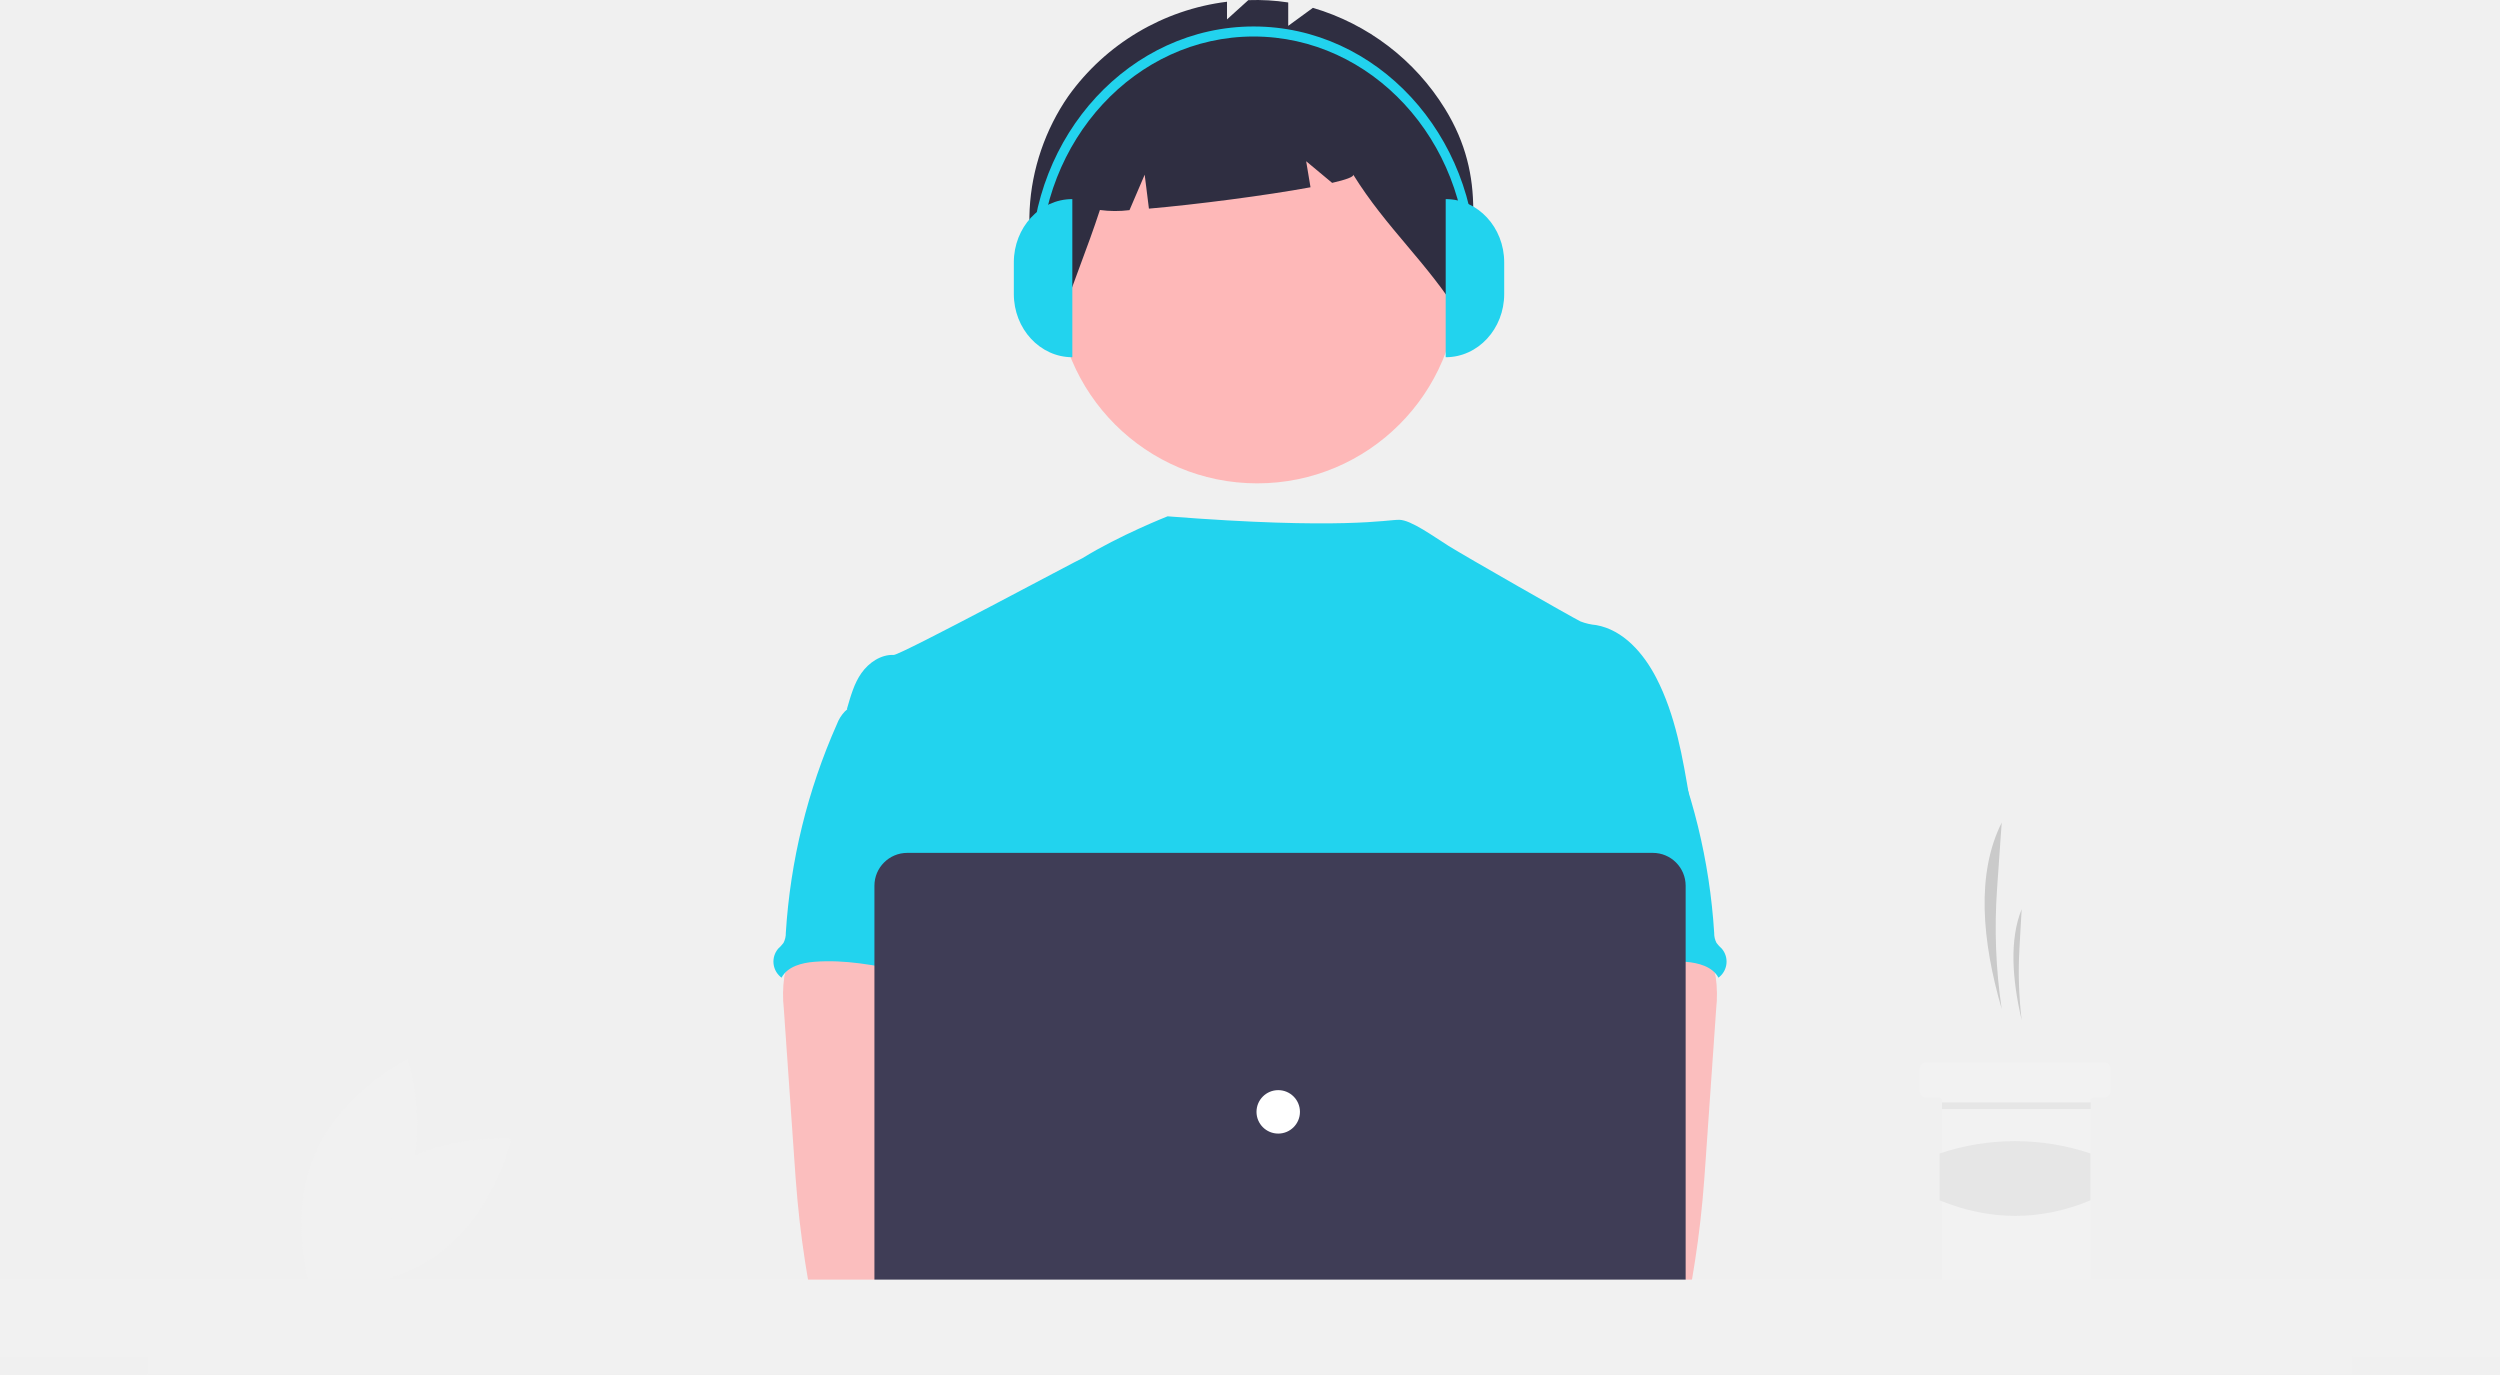
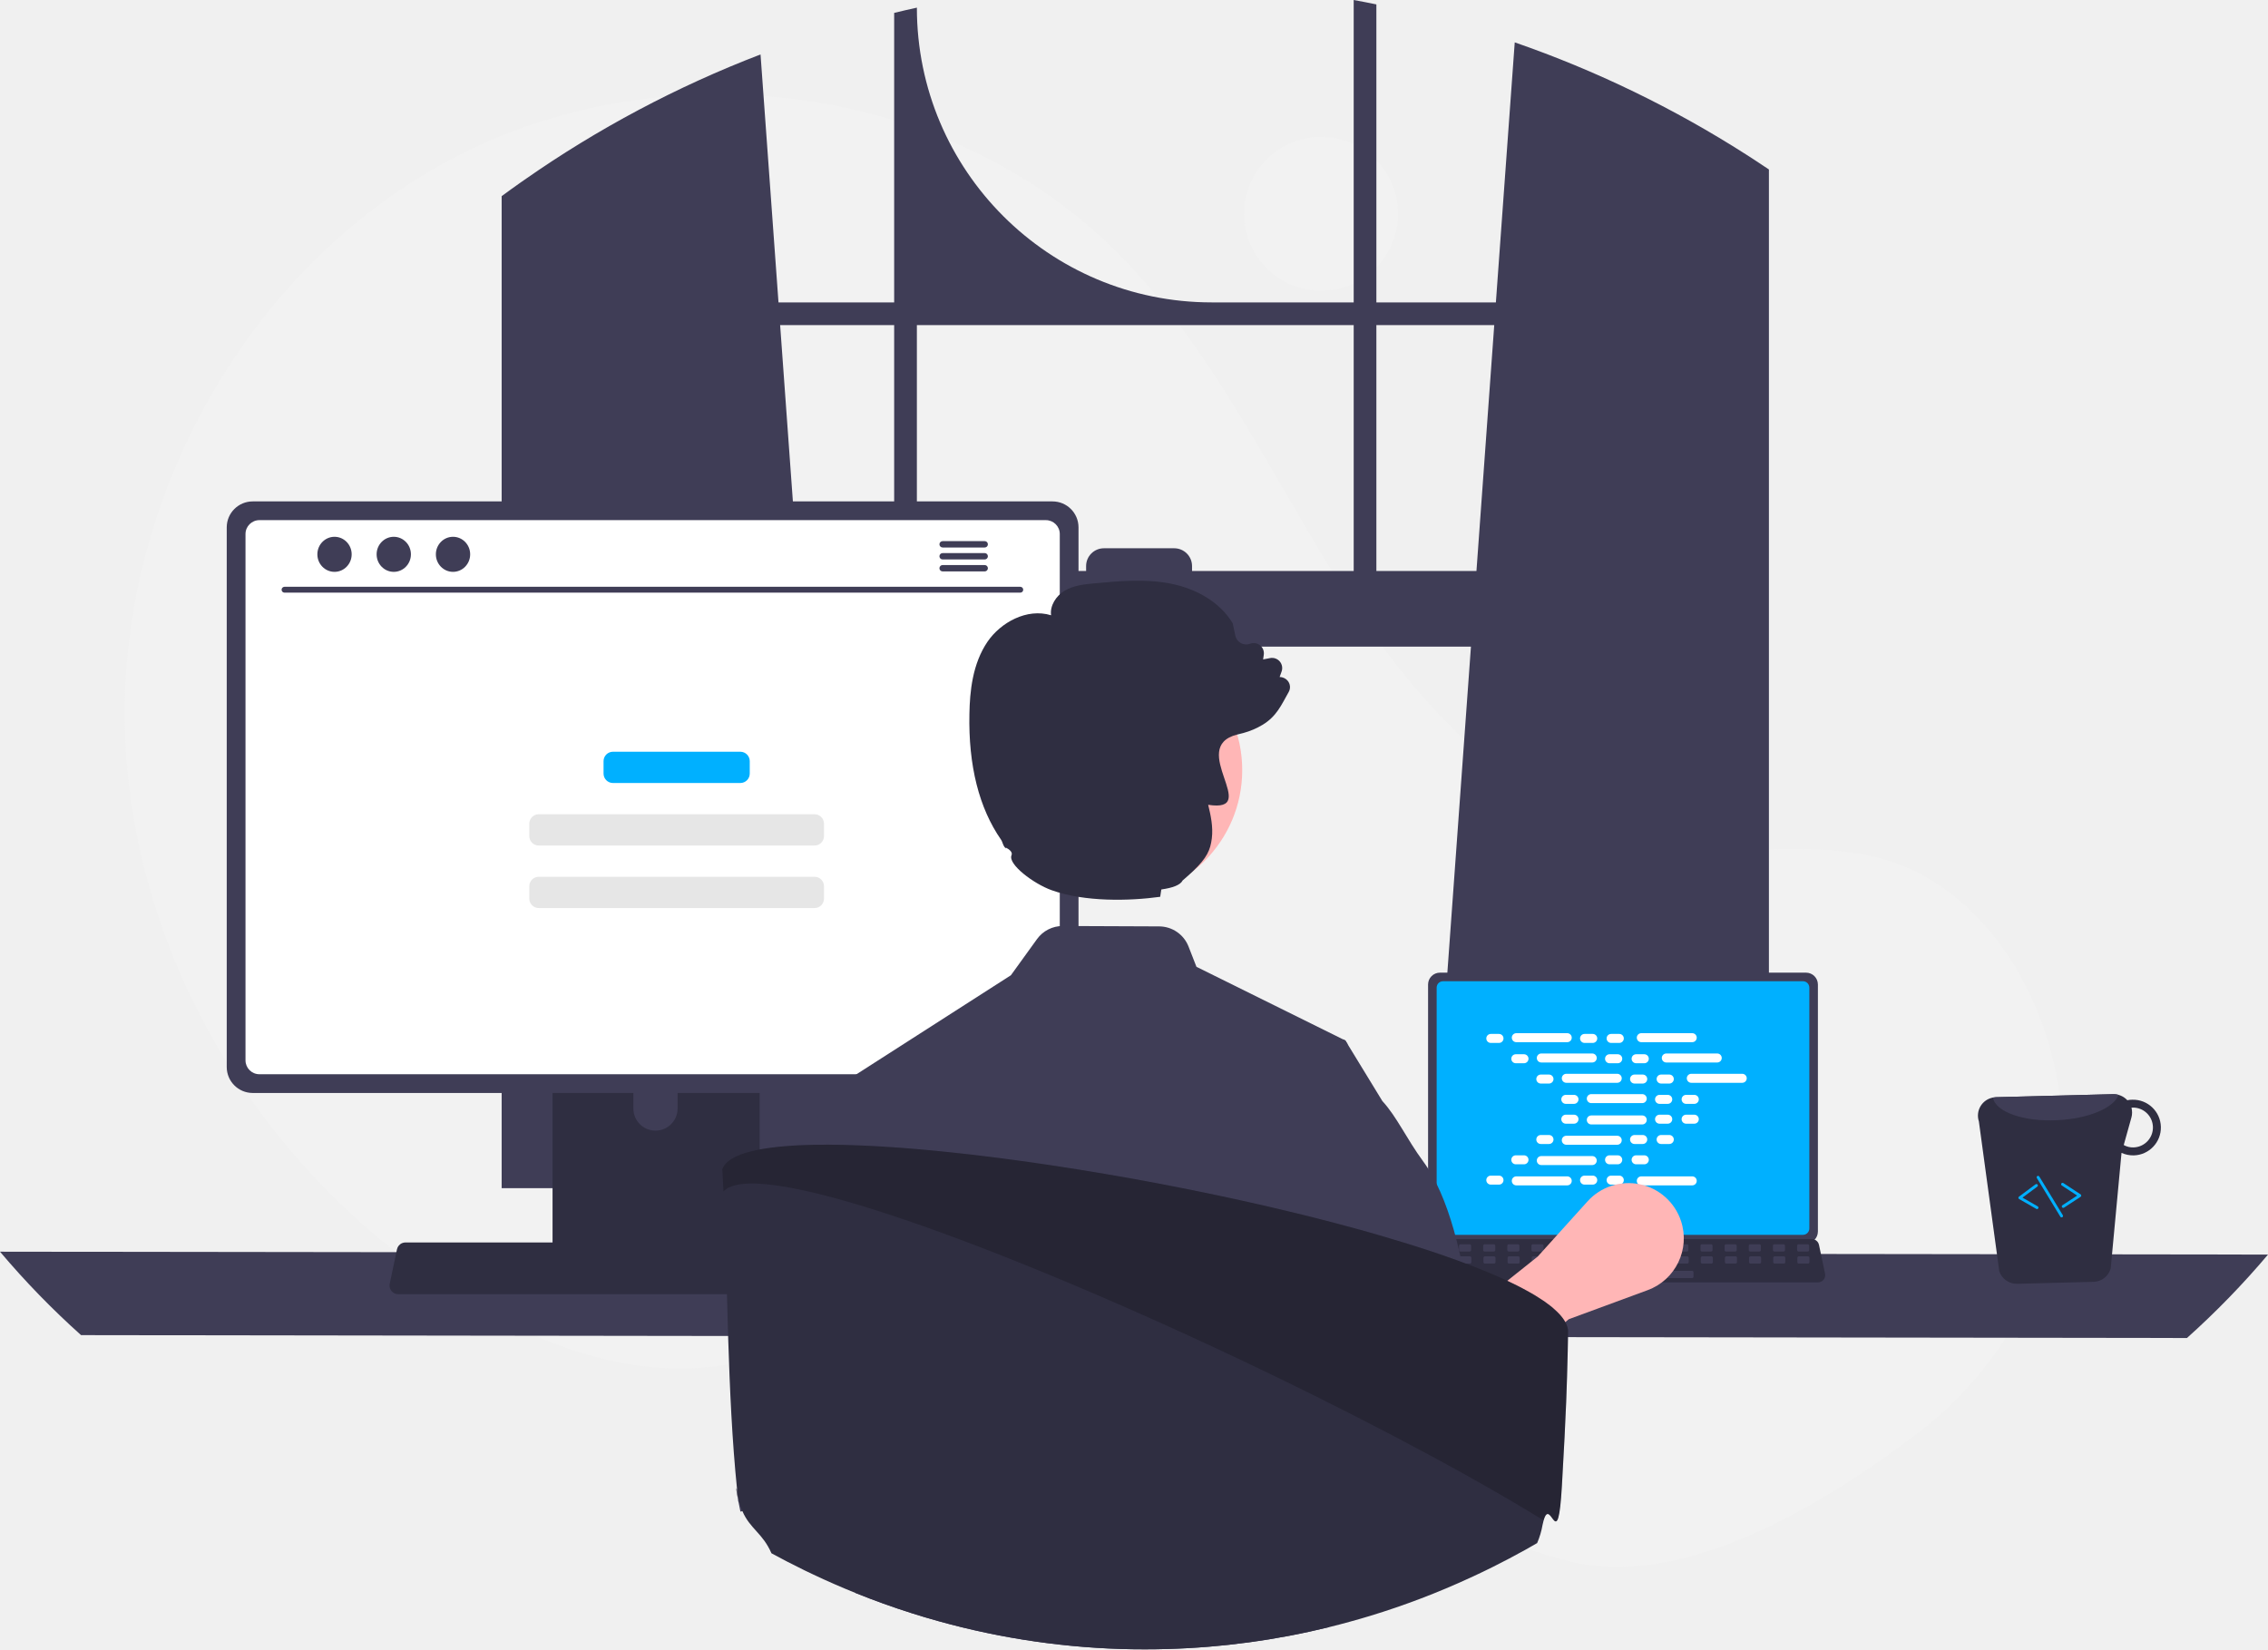
- <svg xmlns="http://www.w3.org/2000/svg" data-name="Layer 1" width="878.63" height="483" viewBox="0 0 878.63 483">
-   <path d="M294.716,621.203c-19.511,14.544-25.04,40.135-25.04,40.135s26.104,2.009,45.615-12.535,25.04-40.135,25.04-40.135S314.227,606.659,294.716,621.203Z" transform="translate(-160.6848 -208.5)" fill="#f1f1f1" />
-   <path d="M302.844,628.032c-9.377,22.456-32.862,34.028-32.862,34.028s-8.281-24.837,1.096-47.293,32.862-34.028,32.862-34.028S312.221,605.576,302.844,628.032Z" transform="translate(-160.6848 -208.5)" fill="#f1f1f1" />
-   <path d="M864.187,563.114h0a194.657,194.657,0,0,1-1.633-42.195l1.633-23.307h0c-9,17.908-6.966,41.479,0,65.502Z" transform="translate(-160.6848 -208.5)" fill="#cacaca" />
-   <path d="M871.205,567.013h0a143.091,143.091,0,0,1-.786-25.116l.786-13.873h0C866.875,538.683,867.854,552.713,871.205,567.013Z" transform="translate(-160.6848 -208.5)" fill="#cacaca" />
-   <path d="M902.401,584.17v7.798a2.352,2.352,0,0,1-2.339,2.339h-3.899a.777.777,0,0,0-.78.78v63.943a2.351,2.351,0,0,1-2.339,2.339H845.476a2.341,2.341,0,0,1-2.339-2.339V595.087a.782.782,0,0,0-.78-.78H837.678a2.341,2.341,0,0,1-2.339-2.339v-7.798a2.336,2.336,0,0,1,2.339-2.339h62.383A2.346,2.346,0,0,1,902.401,584.17Z" transform="translate(-160.6848 -208.5)" fill="#f2f2f2" />
-   <rect x="682.522" y="387.445" width="52.246" height="2.339" fill="#e6e6e6" />
-   <path d="M895.383,630.369c-17.483,7.235-35.156,7.315-53.026,0v-16.481a83.274,83.274,0,0,1,53.026,0Z" transform="translate(-160.6848 -208.5)" fill="#e6e6e6" />
-   <circle id="fff0188c-9915-4c0d-8339-9317a77083e8" data-name="Ellipse 276" cx="441.853" cy="99.211" r="70.666" fill="#feb8b8" />
-   <path id="ac220ed6-7c3f-4d1e-8d82-3295770c496a-905" data-name="Path 1461" d="M668.54,246.746a81.614,81.614,0,0,0-46.43-35.492l-8.675,6.331v-8.22a75.123,75.123,0,0,0-14.032-.817l-7.485,6.772V209.11a80.834,80.834,0,0,0-55.763,33.169c-16.254,23.432-18.998,56.032-3.011,79.652,4.388-13.487,9.715-26.142,14.104-39.628a39.916,39.916,0,0,0,10.399.05l5.339-12.459,1.492,11.931c16.55-1.441,41.096-4.607,56.785-7.508l-1.526-9.154,9.128,7.606c4.806-1.106,7.66-2.11,7.425-2.877,11.668,18.811,25.948,30.826,37.616,49.637C678.337,293.006,683.437,270.951,668.54,246.746Z" transform="translate(-160.6848 -208.5)" fill="#2f2e41" />
-   <path d="M754.52,489.43c-2.43-14.619-4.936-29.519-11.731-42.689-4.466-8.626-11.554-16.847-21.11-18.552a20.422,20.422,0,0,1-5.497-1.272c-2.8-1.349-40.425-22.827-46.405-26.568-5.135-3.212-13.24-9.158-17.327-9.158-4.112-.09-19.878,3.579-81.414-1.231,0,0-16.905,6.663-29.985,14.743-.198-.131-63.869,34.06-66.261,33.97-4.53-.191-8.741,2.71-11.338,6.362-2.596,3.652-3.814,8.174-5.089,12.546,13.907,30.97,26.631,61.98,40.539,92.95a7.931,7.931,0,0,1,1.006,3.815,9.31,9.31,0,0,1-1.73,3.815c-6.82,10.956-6.603,24.736-5.858,37.613.746,12.877,1.668,26.478-4.087,38.02-1.565,3.169-3.601,6.069-5.089,9.238-3.486,7.177-4.746,30.131-2.71,37.842l255.121,7.309C730.067,673.102,754.52,489.43,754.52,489.43Z" transform="translate(-160.6848 -208.5)" fill="#22d3ee" />
-   <path id="bb46eb08-8e3e-4ac5-913b-26d221d967b9-906" data-name="Path 1421" d="M436.31,551.903a45.043,45.043,0,0,0-.153,11.109l3.657,52.513c.343,4.949.681,9.887,1.146,14.824.877,9.581,2.188,19.086,3.815,28.578a5.09,5.09,0,0,0,5.216,4.949c16.096,3.406,32.726,3.27,49.153,2.342,25.067-1.399,89.198-4.046,93.116-9.136s1.635-13.322-3.474-17.438-89.739-14.149-89.739-14.149c.827-6.553,3.321-12.724,5.688-18.946,4.25-11.035,8.22-22.432,8.297-34.253s-4.377-24.25-14.061-31.022c-7.966-5.56-18.221-6.591-27.928-6.362-7.062.203-19.265-1.489-25.716,1.272C440.223,538.431,437.264,546.905,436.31,551.903Z" transform="translate(-160.6848 -208.5)" fill="#fbbebe" />
-   <path id="efe93a1e-ccdd-49fd-af5f-e26394aa0937-907" data-name="Path 1430" d="M457.627,458.523a13.17,13.17,0,0,0-2.824,4.518A213.588,213.588,0,0,0,436.862,536.356a7.329,7.329,0,0,1-.827,3.55,15.535,15.535,0,0,1-1.87,2.023,7.024,7.024,0,0,0,.84,9.898q.173.146.356.281c2.099-3.951,7.125-5.242,11.592-5.586,21.389-1.692,42.282,8.259,63.734,7.508-1.514-5.23-3.691-10.256-4.925-15.548-5.459-23.502,8.156-49.089-.191-71.726-1.667-4.53-4.453-8.983-8.843-10.968a23.555,23.555,0,0,0-5.662-1.499c-5.421-.98-16.212-5.166-21.453-3.486-1.935.624-2.697,2.443-4.301,3.542C462.877,455.902,459.646,456.474,457.627,458.523Z" transform="translate(-160.6848 -208.5)" fill="#22d3ee" />
-   <path id="a38c3c09-000b-42b7-8619-0229d8aff5e9-908" data-name="Path 1421" d="M754.672,536.183c-6.451-2.762-18.653-1.069-25.716-1.272-9.707-.229-19.962.802-27.928,6.362-9.684,6.772-14.137,19.201-14.061,31.022s4.046,23.218,8.297,34.253c2.366,6.222,4.861,12.393,5.688,18.946,0,0-84.63,10.034-89.739,14.149s-7.392,12.348-3.474,17.438,126.173,10.2,142.269,6.794a5.09,5.09,0,0,0,5.216-4.949c1.627-9.491,2.937-18.996,3.815-28.578.465-4.937.802-9.874,1.146-14.824l3.657-52.513a45.043,45.043,0,0,0-.153-11.109C762.736,546.905,759.777,538.431,754.672,536.183Z" transform="translate(-160.6848 -208.5)" fill="#fbbebe" />
-   <path id="bd3879bf-5d05-49be-b690-c4d97e29a2ab-909" data-name="Path 1430" d="M734.687,454.346c-1.603-1.099-2.366-2.918-4.301-3.542-5.241-1.68-16.032,2.507-21.453,3.486a23.555,23.555,0,0,0-5.662,1.499c-4.389,1.985-7.175,6.438-8.843,10.968-8.347,22.637,5.268,48.224-.191,71.726-1.234,5.293-3.411,10.318-4.925,15.548,21.453.751,42.346-9.2,63.734-7.508,4.467.343,9.493,1.635,11.592,5.586q.183-.135.356-.281a7.024,7.024,0,0,0,.84-9.898,15.535,15.535,0,0,1-1.87-2.023,7.329,7.329,0,0,1-.827-3.55,213.588,213.588,0,0,0-17.941-73.316,13.17,13.17,0,0,0-2.824-4.518C740.354,456.474,737.123,455.902,734.687,454.346Z" transform="translate(-160.6848 -208.5)" fill="#22d3ee" />
-   <circle cx="420.924" cy="438.81" r="19.073" fill="#fbbebe" />
-   <circle cx="463.156" cy="438.81" r="19.073" fill="#fbbebe" />
-   <path d="M741.572,690.288H479.542a11.552,11.552,0,0,1-11.539-11.539V519.783a11.552,11.552,0,0,1,11.539-11.539H741.572a11.552,11.552,0,0,1,11.539,11.539V678.75A11.552,11.552,0,0,1,741.572,690.288Z" transform="translate(-160.6848 -208.5)" fill="#3f3d56" />
-   <circle id="bf1cdf42-3b4f-4239-91c9-f6802a29e918" data-name="Ellipse 263" cx="449.236" cy="390.766" r="7.635" fill="#fff" />
-   <polygon points="878.63 449.724 0 449.724 0 476.724 51.97 476.724 51.97 483 826.68 483 826.68 476.724 878.63 476.724 878.63 449.724" fill="#f1f1f1" />
-   <path d="M537.556,334.049h0c-11.355,0-20.559-9.952-20.559-22.229h0V300.705c0-12.277,9.205-22.229,20.559-22.229h0v55.574Z" transform="translate(-160.6848 -208.5)" fill="#22d3ee" />
-   <path d="M668.779,278.476h0c11.355,0,20.559,9.952,20.559,22.229v11.115c0,12.277-9.205,22.229-20.559,22.229h0V278.476Z" transform="translate(-160.6848 -208.5)" fill="#22d3ee" />
-   <path d="M679.553,302.452h-3.262c0-44.73-33.656-81.121-75.026-81.121-41.369,0-75.026,36.391-75.026,81.121h-3.262c0-46.675,35.12-84.648,78.288-84.648C644.433,217.804,679.553,255.777,679.553,302.452Z" transform="translate(-160.6848 -208.5)" fill="#22d3ee" />
+ <svg xmlns="http://www.w3.org/2000/svg" data-name="Layer 1" width="786.82" height="572.258" viewBox="0 0 786.82 572.258">
+   <circle cx="458.321" cy="74.182" r="26.701" fill="#f2f2f2" />
+   <path d="M872.038,661.023c39.688-30.229,58.644-81.025,46.776-129.482q-.442-1.806-.934-3.604c-7.867-28.763-27.332-56.101-55.7-65.291-23.82-7.717-49.82-1.783-74.669-4.851-48.781-6.024-86.601-45.494-113.211-86.819-26.611-41.325-47.062-87.583-82.422-121.724-58.285-56.275-153.362-68.391-225.627-31.76C293.987,254.121,247.955,335.391,249.918,416.386c1.963,80.995,50.046,158.432,119.875,199.517,25.652,15.093,55.321,25.785,84.848,22.044,25.62-3.246,48.899-17.013,74.399-21.1,40.091-6.426,79.927,11.701,114.603,32.824,34.676,21.123,68.17,46.16,107.574,55.952C789.478,715.131,836.881,687.801,872.038,661.023Z" transform="translate(-206.59 -163.8711)" fill="#f2f2f2" />
+   <path d="M815.016,219.191c-.87-.58-1.75-1.13-2.62-1.69a380.24,380.24,0,0,0-80.31-38.93l-6.54,90.22h-41.46v-103.39c-2.61-.54-5.24-1.05-7.87-1.53v104.92H626.946A102.27,102.27,0,0,1,524.676,166.521v-0c-2.64.57-5.26,1.18-7.88,1.83v100.44h-40.13l-6.23-86.03a380.858,380.858,0,0,0-81.94,43.53c-.44.3-.88.61-1.31.91-2.21,1.55-4.39,3.13-6.56,4.73v344.19h118.27l-2.09-28.95-11.5-158.95h231.59l-11.5,158.95-2.09,28.95h116.96v-353.45Q817.656,220.901,815.016,219.191Zm-298.22,142.78h-33.39l-6.17-85.3h39.56Zm159.42,0h-56.08v-1.69a6.18,6.18,0,0,0-6.19-6.18h-24.38a6.178,6.178,0,0,0-6.18,6.18v1.69h-58.71v-85.3h151.54Zm7.87,0v-85.3h40.89l-6.17,85.3Z" transform="translate(-206.59 -163.8711)" fill="#3f3d56" />
+   <path d="M206.59,598.162a289.003,289.003,0,0,0,28.12,28.95l730.58,1a289.003,289.003,0,0,0,28.12-28.95Z" transform="translate(-206.59 -163.8711)" fill="#3f3d56" />
+   <path d="M702.02,505.462v85.704a4.122,4.122,0,0,0,4.119,4.119H833.143a4.122,4.122,0,0,0,4.119-4.119v-85.704a4.124,4.124,0,0,0-4.119-4.115H706.139A4.124,4.124,0,0,0,702.02,505.462Z" transform="translate(-206.59 -163.8711)" fill="#3f3d56" />
+   <path d="M704.999,506.529V590.109a2.205,2.205,0,0,0,2.201,2.201H832.086a2.205,2.205,0,0,0,2.201-2.201V506.529a2.206,2.206,0,0,0-2.201-2.206H707.201A2.206,2.206,0,0,0,704.999,506.529Z" transform="translate(-206.59 -163.8711)" fill="#00b0ff" />
+   <path d="M699.364,607.881a2.47,2.47,0,0,0,1.943.93H837.299a2.502,2.502,0,0,0,2.446-3.016l-2.111-10.027a2.507,2.507,0,0,0-1.558-1.818,2.425,2.425,0,0,0-.888-.168H703.41a2.424,2.424,0,0,0-.888.168,2.507,2.507,0,0,0-1.558,1.818l-2.111,10.027A2.501,2.501,0,0,0,699.364,607.881Z" transform="translate(-206.59 -163.8711)" fill="#2f2e41" />
+   <rect x="830.034" y="595.588" width="4.188" height="2.513" rx="0.488" transform="translate(1457.666 1029.819) rotate(-180)" fill="#3f3d56" />
+   <rect x="821.657" y="595.588" width="4.188" height="2.513" rx="0.488" transform="translate(1440.912 1029.819) rotate(-180)" fill="#3f3d56" />
+   <rect x="813.28" y="595.588" width="4.188" height="2.513" rx="0.488" transform="translate(1424.158 1029.819) rotate(-180)" fill="#3f3d56" />
+   <rect x="804.903" y="595.588" width="4.188" height="2.513" rx="0.488" transform="translate(1407.404 1029.819) rotate(-180)" fill="#3f3d56" />
+   <rect x="796.526" y="595.588" width="4.188" height="2.513" rx="0.488" transform="translate(1390.65 1029.819) rotate(-180)" fill="#3f3d56" />
+   <rect x="788.149" y="595.588" width="4.188" height="2.513" rx="0.488" transform="translate(1373.896 1029.819) rotate(-180)" fill="#3f3d56" />
+   <rect x="779.772" y="595.588" width="4.188" height="2.513" rx="0.488" transform="translate(1357.142 1029.819) rotate(-180)" fill="#3f3d56" />
+   <rect x="771.395" y="595.588" width="4.188" height="2.513" rx="0.488" transform="translate(1340.388 1029.819) rotate(-180)" fill="#3f3d56" />
+   <rect x="763.018" y="595.588" width="4.188" height="2.513" rx="0.488" transform="translate(1323.634 1029.819) rotate(-180)" fill="#3f3d56" />
+   <rect x="754.641" y="595.588" width="4.188" height="2.513" rx="0.488" transform="translate(1306.88 1029.819) rotate(-180)" fill="#3f3d56" />
+   <rect x="746.264" y="595.588" width="4.188" height="2.513" rx="0.488" transform="translate(1290.126 1029.819) rotate(-180)" fill="#3f3d56" />
+   <rect x="737.887" y="595.588" width="4.188" height="2.513" rx="0.488" transform="translate(1273.372 1029.819) rotate(-180)" fill="#3f3d56" />
+   <rect x="729.51" y="595.588" width="4.188" height="2.513" rx="0.488" transform="translate(1256.618 1029.819) rotate(-180)" fill="#3f3d56" />
+   <rect x="721.133" y="595.588" width="4.188" height="2.513" rx="0.488" transform="translate(1239.865 1029.819) rotate(-180)" fill="#3f3d56" />
+   <rect x="712.756" y="595.588" width="4.188" height="2.513" rx="0.488" transform="translate(1223.111 1029.819) rotate(-180)" fill="#3f3d56" />
+   <rect x="704.379" y="595.588" width="4.188" height="2.513" rx="0.488" transform="translate(1206.357 1029.819) rotate(-180)" fill="#3f3d56" />
+   <rect x="830.133" y="599.777" width="4.188" height="2.513" rx="0.488" transform="translate(1457.864 1038.196) rotate(-180)" fill="#3f3d56" />
+   <rect x="821.756" y="599.777" width="4.188" height="2.513" rx="0.488" transform="translate(1441.11 1038.196) rotate(-180)" fill="#3f3d56" />
+   <rect x="813.379" y="599.777" width="4.188" height="2.513" rx="0.488" transform="translate(1424.356 1038.196) rotate(-180)" fill="#3f3d56" />
+   <rect x="805.002" y="599.777" width="4.188" height="2.513" rx="0.488" transform="translate(1407.602 1038.196) rotate(-180)" fill="#3f3d56" />
+   <rect x="796.625" y="599.777" width="4.188" height="2.513" rx="0.488" transform="translate(1390.848 1038.196) rotate(-180)" fill="#3f3d56" />
+   <rect x="788.248" y="599.777" width="4.188" height="2.513" rx="0.488" transform="translate(1374.094 1038.196) rotate(-180)" fill="#3f3d56" />
+   <rect x="779.871" y="599.777" width="4.188" height="2.513" rx="0.488" transform="translate(1357.34 1038.196) rotate(-180)" fill="#3f3d56" />
+   <rect x="771.494" y="599.777" width="4.188" height="2.513" rx="0.488" transform="translate(1340.586 1038.196) rotate(-180)" fill="#3f3d56" />
+   <rect x="763.117" y="599.777" width="4.188" height="2.513" rx="0.488" transform="translate(1323.832 1038.196) rotate(-180)" fill="#3f3d56" />
+   <rect x="754.74" y="599.777" width="4.188" height="2.513" rx="0.488" transform="translate(1307.078 1038.196) rotate(-180)" fill="#3f3d56" />
+   <rect x="746.363" y="599.777" width="4.188" height="2.513" rx="0.488" transform="translate(1290.324 1038.196) rotate(-180)" fill="#3f3d56" />
+   <rect x="737.986" y="599.777" width="4.188" height="2.513" rx="0.488" transform="translate(1273.57 1038.196) rotate(-180)" fill="#3f3d56" />
+   <rect x="729.609" y="599.777" width="4.188" height="2.513" rx="0.488" transform="translate(1256.816 1038.196) rotate(-180)" fill="#3f3d56" />
+   <rect x="721.232" y="599.777" width="4.188" height="2.513" rx="0.488" transform="translate(1240.062 1038.196) rotate(-180)" fill="#3f3d56" />
+   <rect x="712.855" y="599.777" width="4.188" height="2.513" rx="0.488" transform="translate(1223.309 1038.196) rotate(-180)" fill="#3f3d56" />
+   <rect x="704.478" y="599.777" width="4.188" height="2.513" rx="0.488" transform="translate(1206.555 1038.196) rotate(-180)" fill="#3f3d56" />
+   <rect x="760.604" y="604.803" width="33.508" height="2.513" rx="0.488" transform="translate(1348.126 1048.248) rotate(-180)" fill="#3f3d56" />
+   <rect x="515.631" y="358.737" width="5.966" height="3.122" rx="1.561" fill="#fff" />
+   <rect x="548.154" y="358.737" width="5.966" height="3.122" rx="1.561" fill="#fff" />
+   <rect x="557.369" y="358.737" width="5.966" height="3.122" rx="1.561" fill="#fff" />
+   <rect x="524.477" y="358.477" width="20.796" height="3.122" rx="1.561" fill="#fff" />
+   <rect x="567.841" y="358.477" width="20.796" height="3.122" rx="1.561" fill="#fff" />
+   <rect x="524.304" y="365.784" width="5.966" height="3.122" rx="1.561" fill="#fff" />
+   <rect x="556.827" y="365.784" width="5.966" height="3.122" rx="1.561" fill="#fff" />
+   <rect x="566.042" y="365.784" width="5.966" height="3.122" rx="1.561" fill="#fff" />
+   <rect x="533.15" y="365.523" width="20.796" height="3.122" rx="1.561" fill="#fff" />
+   <rect x="576.514" y="365.523" width="20.796" height="3.122" rx="1.561" fill="#fff" />
+   <rect x="532.977" y="372.83" width="5.966" height="3.122" rx="1.561" fill="#fff" />
+   <rect x="565.5" y="372.83" width="5.966" height="3.122" rx="1.561" fill="#fff" />
+   <rect x="574.715" y="372.83" width="5.966" height="3.122" rx="1.561" fill="#fff" />
+   <rect x="541.823" y="372.57" width="20.796" height="3.122" rx="1.561" fill="#fff" />
+   <rect x="585.187" y="372.57" width="20.796" height="3.122" rx="1.561" fill="#fff" />
+   <rect x="541.649" y="379.877" width="5.966" height="3.122" rx="1.561" fill="#fff" />
+   <rect x="574.172" y="379.877" width="5.966" height="3.122" rx="1.561" fill="#fff" />
+   <rect x="583.387" y="379.877" width="5.966" height="3.122" rx="1.561" fill="#fff" />
+   <rect x="550.496" y="379.617" width="20.796" height="3.122" rx="1.561" fill="#fff" />
+   <rect x="548.154" y="407.898" width="5.966" height="3.122" rx="1.561" fill="#fff" />
+   <rect x="557.369" y="407.898" width="5.966" height="3.122" rx="1.561" fill="#fff" />
+   <rect x="567.841" y="408.158" width="20.796" height="3.122" rx="1.561" fill="#fff" />
+   <rect x="515.631" y="407.898" width="5.966" height="3.122" rx="1.561" fill="#fff" />
+   <rect x="524.477" y="408.158" width="20.796" height="3.122" rx="1.561" fill="#fff" />
+   <rect x="524.304" y="400.851" width="5.966" height="3.122" rx="1.561" fill="#fff" />
+   <rect x="556.827" y="400.851" width="5.966" height="3.122" rx="1.561" fill="#fff" />
+   <rect x="566.042" y="400.851" width="5.966" height="3.122" rx="1.561" fill="#fff" />
+   <rect x="533.15" y="401.111" width="20.796" height="3.122" rx="1.561" fill="#fff" />
+   <rect x="532.977" y="393.804" width="5.966" height="3.122" rx="1.561" fill="#fff" />
+   <rect x="565.5" y="393.804" width="5.966" height="3.122" rx="1.561" fill="#fff" />
+   <rect x="574.715" y="393.804" width="5.966" height="3.122" rx="1.561" fill="#fff" />
+   <rect x="541.823" y="394.064" width="20.796" height="3.122" rx="1.561" fill="#fff" />
+   <rect x="541.649" y="386.758" width="5.966" height="3.122" rx="1.561" fill="#fff" />
+   <rect x="574.172" y="386.758" width="5.966" height="3.122" rx="1.561" fill="#fff" />
+   <rect x="583.387" y="386.758" width="5.966" height="3.122" rx="1.561" fill="#fff" />
+   <rect x="550.496" y="387.018" width="20.796" height="3.122" rx="1.561" fill="#fff" />
+   <path d="M711.507,654.353l-13.35-21.102,41.902-33.403,17.295-19.161a19.161,19.161,0,0,1,32.418,6.828h0a19.161,19.161,0,0,1-11.57,23.991l-27.349,10.075Z" transform="translate(-206.59 -163.8711)" fill="#ffb6b6" />
+   <path d="M398.28,501.352v102.56h71.85v-102.56a3.448,3.448,0,0,0-2.43-3.3,3.175,3.175,0,0,0-1.03-.16H401.75A3.463,3.463,0,0,0,398.28,501.352Zm28.04,35.24a7.67,7.67,0,0,1,15.34,0v11.9a7.67,7.67,0,0,1-15.34,0Z" transform="translate(-206.59 -163.8711)" fill="#2f2e41" />
+   <path d="M398.06,600.632v9.89a1.946,1.946,0,0,0,1.93,1.94h68.43a1.94,1.94,0,0,0,1.93-1.94v-9.89Z" transform="translate(-206.59 -163.8711)" fill="#3f3d56" />
+   <path d="M285.25,346.832V534.092a9.007,9.007,0,0,0,9,9h277.5a9.007,9.007,0,0,0,9-9V346.832a9.011,9.011,0,0,0-9-8.99H294.25A9.012,9.012,0,0,0,285.25,346.832Z" transform="translate(-206.59 -163.8711)" fill="#3f3d56" />
+   <path d="M291.76,349.162v182.62a4.818,4.818,0,0,0,4.81,4.81H569.44a4.818,4.818,0,0,0,4.81-4.81v-182.62a4.82,4.82,0,0,0-4.81-4.82H296.57A4.821,4.821,0,0,0,291.76,349.162Z" transform="translate(-206.59 -163.8711)" fill="#fff" />
+   <path d="M342.4,611.792a2.948,2.948,0,0,0,2.32,1.11h162.34a2.987,2.987,0,0,0,2.92-3.6l-2.52-11.97a2.993,2.993,0,0,0-1.86-2.17,2.895,2.895,0,0,0-1.06-.2H347.23a2.894,2.894,0,0,0-1.06.2,2.992,2.992,0,0,0-1.86,2.17l-2.52,11.97A2.985,2.985,0,0,0,342.4,611.792Z" transform="translate(-206.59 -163.8711)" fill="#2f2e41" />
+   <path d="M560.585,369.499H305.261a1.016,1.016,0,0,1,0-2.031H560.585a1.016,1.016,0,0,1,0,2.031Z" transform="translate(-206.59 -163.8711)" fill="#3f3d56" />
+   <ellipse cx="116.051" cy="192.33" rx="5.95" ry="6.083" fill="#3f3d56" />
+   <ellipse cx="136.607" cy="192.33" rx="5.95" ry="6.083" fill="#3f3d56" />
+   <ellipse cx="157.163" cy="192.33" rx="5.95" ry="6.083" fill="#3f3d56" />
+   <path d="M548.206,351.622h-14.6a1.105,1.105,0,0,0,0,2.21h14.6a1.105,1.105,0,0,0,0-2.21Z" transform="translate(-206.59 -163.8711)" fill="#3f3d56" />
+   <path d="M548.206,355.772h-14.6a1.105,1.105,0,0,0,0,2.21h14.6a1.105,1.105,0,0,0,0-2.21Z" transform="translate(-206.59 -163.8711)" fill="#3f3d56" />
+   <path d="M548.206,359.922h-14.6a1.105,1.105,0,0,0,0,2.21h14.6a1.105,1.105,0,0,0,0-2.21Z" transform="translate(-206.59 -163.8711)" fill="#3f3d56" />
+   <path d="M900.186,604.972a6.416,6.416,0,0,0,6.183,4.331l26.492-.682a6.329,6.329,0,0,0,5.981-4.657l3.749-40.087a9.794,9.794,0,0,0,4.238.871,9.661,9.661,0,1,0-.485-19.317,8.184,8.184,0,0,0-1.736.181,6.548,6.548,0,0,0-4.874-2.103l-40.751,1.052a5.853,5.853,0,0,0-1.005.125,6.365,6.365,0,0,0-4.873,8.265Zm43.173-43.817,2.668-9.553a6.506,6.506,0,0,0,.02-3.375c.129-0.0.244-.062.373-.062a6.91,6.91,0,0,1,.324,13.817A6.505,6.505,0,0,1,943.359,561.156Z" transform="translate(-206.59 -163.8711)" fill="#2f2e41" />
+   <path d="M897.978,544.686c.868,4.964,10.629,8.454,22.366,7.847,10.793-.497,19.617-4.287,21.234-8.778a6.025,6.025,0,0,0-1.844-.246l-40.751,1.052A5.853,5.853,0,0,0,897.978,544.686Z" transform="translate(-206.59 -163.8711)" fill="#3f3d56" />
+   <path d="M922.494,582.944a.497.497,0,0,0,.151-.066l5.753-3.766a.499.499,0,0,0,0-.836l-5.98-3.917a.5.5,0,1,0-.548.836l5.341,3.498-5.114,3.348a.5.5,0,0,0,.396.903Z" transform="translate(-206.59 -163.8711)" fill="#00b0ff" />
+   <path d="M913.408,583.363a.5.5,0,0,0,.126-.918l-5.303-3.04,5.126-3.807a.5.5,0,1,0-.596-.802l-5.739,4.263a.5.5,0,0,0,.049.835l5.965,3.42A.5.5,0,0,0,913.408,583.363Z" transform="translate(-206.59 -163.8711)" fill="#00b0ff" />
+   <path d="M921.922,586.244a.482.482,0,0,0,.137-.058.5.5,0,0,0,.168-.687l-8.155-13.408a.5.5,0,0,0-.854.521l8.155,13.408A.5.5,0,0,0,921.922,586.244Z" transform="translate(-206.59 -163.8711)" fill="#00b0ff" />
+   <rect x="209.385" y="260.827" width="50.719" height="10.846" rx="3.264" fill="#00b0ff" />
+   <rect x="183.626" y="282.519" width="102.236" height="10.846" rx="3.264" fill="#e6e6e6" />
+   <rect x="183.626" y="304.21" width="102.236" height="10.846" rx="3.264" fill="#e6e6e6" />
+   <path d="M497.301,540.717l.217.684.011.023,6.525,19.838,7.506,22.861,14.123,42.961.137,6.673v.023l1.049,53.684-2.909,7.278,3.274,11.932s-1.506-18.037-9.582-7.679c-4.574,5.886-9.925,11.91-14.317,17.556q9.6,3.884,19.507,7.027c1.426.456,2.863.89,4.301,1.323q.462.137.924.274a266.863,266.863,0,0,0,67.351,10.826c1.186.034,2.35.057,3.479.08.399.011.787.023,1.175.023,1.278.011,2.544.023,3.822.023q3.867,0,7.7-.114a266.853,266.853,0,0,0,56.091-7.586c-.125-7.586-.468-16.45-.958-25.918-.228-4.643-5.35-9.674-5.658-14.533-.217-3.65,4.381-7.084,4.141-10.792-1.551-22.827-3.491-14.064-4.928-30.229q-.222-2.379-.411-4.552c-.924-10.381-1.563-16.872-1.563-16.872l6.137-38.683,9.639-60.734-.742-1.221-.833-.411-50.844-25.165-2.761-7.073a10.979,10.979,0,0,0-10.141-6.947l-33.493-.137a10.931,10.931,0,0,0-8.909,4.529l-9.069,12.56Z" transform="translate(-206.59 -163.8711)" fill="#3f3d56" />
+   <path d="M533.407,617.525,525.82,633.758l-5.179,11.088-8.909,46.646-4.46,4.734L503.45,679.467l-39.998,8.881c-1.312-7.29-.351.247-1.161-7.75.228-.228.468-.456.707-.685.639-.593,1.175-1.152,1.164-1.688-.456-27.584.913-74.526,12.343-102.966a60.053,60.053,0,0,1,7.027-13.107c.228-.308.445-.616.662-.924,5.27-7.381,8.601-14.647,13.324-19.815v-.011a.53.53,0,0,0,.08-.08.157.157,0,0,0,.046-.034l32.443-17.203,1.392,39.105.992,28.109Z" transform="translate(-206.59 -163.8711)" fill="#3f3d56" />
+   <path d="M650.391,622.135l9.476,20.275,3.307,7.061,8.907,46.642,4.446,4.723,3.83-16.755,1.8-.369,32.459-6.722,9.461,30.046a17.984,17.984,0,0,0-3.261-22.506c-.646-.585-1.184-1.154-1.169-1.692.538-32.443-1.446-91.684-19.367-116.066-5.692-7.738-9.107-15.445-14.076-20.829-.015-.015-.015-.031-.031-.031L674.081,526.114l-.738-1.215-.831-.415Z" transform="translate(-206.59 -163.8711)" fill="#3f3d56" />
+   <circle id="a657ec4b-47ce-4d2a-9c58-81a811696ca9" data-name="Ellipse 5" cx="386.397" cy="267.201" r="44.558" fill="#ffb6b6" />
+   <path d="M653.212,399.948a3.759,3.759,0,0,0-2.69-1.19l.67-1.86a3.528,3.528,0,0,0-3.96-4.7l-2.44.47.23-1.63a3.534,3.534,0,0,0-4.73-3.82,3.766,3.766,0,0,1-3.24-.23,3.846,3.846,0,0,1-1.92-2.61l-.85-4.1-.09-.22c-4.14-6.9-12.1-11.92-21.84-13.76-8.67-1.65-17.56-.81-26.13-.02-3.4.32-7.24.68-10.44,2.64-2.72,1.68-5.02,5.04-4.55,8.43-8.45-2.59-17.51,2.58-22,9.1-5.32,7.76-6.19,17.48-6.33,25.08-.38,17.98,3.33,32.69,11,43.73.56.8.7,2.47,1.81,3.03l-.23-.37c1.24.62,2.5,1.62,2.03,2.69-1.35,3.08,7.62,9.89,13.94,12.14,11.53,4.11,26.86,3.76,37.64,2.28l.38-2.55c3.89-.53,6.63-1.54,7.4-3.12,1.36-1.16,2.52-2.2,3.53-3.16l.01-.01c.02-.02.06-.05.08-.07,4.87-4.67,6-7.33,6.51-11.38.49-3.97-.38-8-1.27-11.63,18.74,2.9-7.38-19.96,10.08-24.38a5.434,5.434,0,0,1,.61-.15c.51-.12,1.02-.24,1.51-.38a26.448,26.448,0,0,0,6.72-2.87c4.88-2.97,6.49-6.91,9.01-11.35A3.427,3.427,0,0,0,653.212,399.948Z" transform="translate(-206.59 -163.8711)" fill="#2f2e41" />
+   <path d="M750.582,625.308c-.01,1.75-.03,4.2-.11,7.23q-.015.63-.03,1.29c-.13,5.57-.26,10.24-.47,15.43-.01.36-.02.71-.04,1.07-.28,7.24-.72,15.67-1.48,29.02-1.41,24.66-3.87,3.39-6.34,12.04-.12.43-.25.94-.37,1.54a27.916,27.916,0,0,1-1.88,6.33c-1.31.78-2.66,1.53-3.99,2.28-3.79,2.11-7.64,4.14-11.52,6.07-2.18,1.08-4.37,2.14-6.57,3.16-.35.16-.69.32-1.03.47a270.887,270.887,0,0,1-34.75,13.26c-2.32.7-4.63,1.38-6.97,2.01-2.44.68-4.88,1.32-7.35,1.92a266.893,266.893,0,0,1-56.09,7.59c-2.55.08-5.12.11-7.7.11-1.28,0-2.54-.01-3.82-.02-.39,0-.78-.01-1.17-.02-1.13-.03-2.3-.05-3.48-.08a266.663,266.663,0,0,1-67.35-10.83l-.93-.27c-1.44-.44-2.87-.87-4.3-1.33q-9.9-3.135-19.51-7.02-7.335-2.955-14.5-6.34a.339.339,0,0,1-.12-.06c-1-.46-2.01-.94-3.01-1.43-.13-.07-.27-.14-.41-.21q-5.595-2.73-11.07-5.72c-3.07-7.05-7.39-8.4-10.07-14.6a25.874,25.874,0,0,1-1.68-5.74c0-.02-.01-.04-.01-.07.28,3.72-1.19-6.6-.01-.04-.01-.12-.02-.25-.03-.4-.03-.36-.07-.8-.13-1.35-3.43-33.49-3.21-71.79-4.7-103.35q-.15-3.06-.31-5.86c-.03-.62-.07-1.23-.11-1.83.07-.18.15-.37.24-.55a1.002,1.002,0,0,1,.07-.15,1.623,1.623,0,0,1,.1-.18c.02-.03.05-.07.07-.1a.917.917,0,0,1,.05-.1c.09-.14.19-.29.3-.43.05-.06.09-.11.14-.16a.808.808,0,0,1,.12-.14.637.637,0,0,1,.11-.13c.04-.04.08-.09.13-.14a.302.302,0,0,1,.08-.08,2.033,2.033,0,0,1,.26-.25,9.624,9.624,0,0,1,1.14-.9c.14-.09.29-.18.43-.28a19.135,19.135,0,0,1,3.17-1.52c.38-.14.76-.27,1.17-.41.15-.04.29-.09.44-.14.22-.07.44-.14.67-.19,1.14-.34,2.37-.63,3.7-.9.16-.03.33-.06.5-.1.24-.05.49-.09.74-.13.34-.06.69-.12,1.04-.18,2.97-.47,6.34-.82,10.06-1.05q.525-.03,1.05-.06c.41-.02.82-.04,1.24-.06.35-.02.71-.03,1.07-.04.35-.02.71-.03,1.08-.04,1.01-.03,2.05-.06,3.11-.08,3.02-.06,6.2-.04,9.54.03,1.55.04,3.13.08,4.75.15.11,0,.21.01.31.01,1.41.05,2.83.11,4.29.19,1.02.05,2.05.1,3.08.16.97.06,1.95.12,2.94.19.77.04,1.54.1,2.32.15.66.05,1.32.1,1.98.14l.9.06c.49.04.98.07,1.48.12,1.1.09,2.2.18,3.32.27,1.11.1,2.24.2,3.37.3s2.27.21,3.41.32c.12.01.23.02.34.03,1.04.11,2.08.21,3.13.32.24.02.49.04.73.07,1.001.101,2.022.218,3.032.326.31.033.618.066.929.1.791.086,1.572.161,2.368.254,1.05.12,2.12.23,3.16.37.81.09,1.62.18,2.43.28,1.27.15,2.56.31,3.85.48.49.06.98.12,1.47.19,3.68.46,7.4.97,11.18,1.5,5.73.81,11.55,1.69,17.41,2.64q8.805,1.425,17.71,3.01c1.5.27,3,.54,4.51.82q1.02.195,2.04.39c1.16.21,2.32.43,3.48.65,1.16.22,2.32.44,3.48.67,1.38.27,2.77.54,4.15.81,9.09,1.8,18.13,3.72,26.95,5.73,1.45.33,2.9.67,4.34,1q4.32,1.005,8.56,2.04c.78.18,1.55.37,2.32.56,1.92.48,3.84.96,5.73,1.45l.33.09c1.39.34,2.75.69,4.11,1.05q4.815,1.26,9.47,2.55,3.09.855,6.11,1.73c3.01.87,5.96,1.75,8.83,2.64.71.22,1.42.44,2.12.65,2.1.65,4.17,1.31,6.18,1.97,1.6.52,3.16,1.05,4.7,1.58q2.31.795,4.53,1.59c.95.34,1.89.7,2.83,1.04,1.35.5,2.68,1,3.98,1.5.4.15.79.31,1.18.46.25.11.49.2.73.3.47.19.95.37,1.41.56.47.18.93.37,1.39.57.45.18.91.37,1.35.56.45.18.89.37,1.33.57.37.15.73.31,1.08.47.71.31,1.42.62,2.11.94.34.16.68.31,1.02.47l.78.36c.11.06.22.11.33.16.25.12.51.25.76.37.58.27,1.15.56,1.71.83.75.38,1.48.76,2.18,1.13.71.38,1.4.76,2.06,1.13.11.06.21.12.32.18.15.08.3.17.45.25.51.29,1,.59,1.49.88.96.59,1.87,1.17,2.72,1.75.19.13.37.26.56.38.63.45,1.23.89,1.79,1.34,0,.01,0,.01.01.01.19.14.37.29.55.43.15.14.31.26.46.4.52.45,1,.88,1.44,1.32a5.667,5.667,0,0,1,.42.43,1.208,1.208,0,0,1,.16.16c.2.2.38.4.55.6a.553.553,0,0,1,.07.09c.24.28.46.56.67.84.1.14.21.28.3.42.12.17.24.35.34.52.09.14.17.29.25.43a7.257,7.257,0,0,1,.54,1.13,5.241,5.241,0,0,1,.27.82A5.844,5.844,0,0,1,750.582,625.308Z" transform="translate(-206.59 -163.8711)" fill="#2f2e41" />
+   <path d="M750.582,625.308c-.01,1.75-.03,4.2-.11,7.23-.01.42-.03.85-.04,1.29-.1,4.25-.25,9.5-.46,15.43-.01.36-.02.71-.04,1.07-.28,7.24-.72,15.67-1.48,29.02-1.41,24.66-3.87,3.39-6.34,12.04-6.86-4.22-14.38-8.64-22.42-13.18q-2.175-1.23-4.39-2.47c-16.08-8.97-34.04-18.37-52.79-27.68-.74-.37-1.49-.74-2.23-1.1-42.95-21.23-89.83-41.88-127.81-55.66-7.33-2.66-14.33-5.06-20.91-7.17-13.86-4.43-25.84-7.53-35.06-8.87-9.6-1.4-16.23-.9-18.91,1.99q-.15-3.06-.31-5.86-.06-.93-.12-1.83c.062-.165.142-.322.22-.48.011-.023.019-.047.03-.07a1.002,1.002,0,0,1,.07-.15,1.623,1.623,0,0,1,.1-.18,1.06,1.06,0,0,1,.12-.2c.09-.14.19-.29.3-.43a3.483,3.483,0,0,1,.26-.3.637.637,0,0,1,.11-.13c.04-.04.08-.09.13-.14a.302.302,0,0,1,.08-.08,2.033,2.033,0,0,1,.26-.25,9.624,9.624,0,0,1,1.14-.9c.14-.09.29-.18.43-.28a19.135,19.135,0,0,1,3.17-1.52c.38-.14.76-.27,1.17-.41.15-.04.29-.09.44-.14.22-.07.44-.14.67-.19,1.14-.34,2.37-.63,3.7-.9.4-.08.82-.16,1.24-.23.34-.06.69-.12,1.04-.18,2.97-.47,6.34-.82,10.06-1.05q.525-.03,1.05-.06c.41-.02.82-.04,1.24-.06.35-.02.71-.03,1.07-.04.35-.02.71-.03,1.08-.04,1.01-.03,2.05-.06,3.11-.08,3.02-.05,6.2-.03,9.54.04,1.55.03,3.13.08,4.75.15.1,0,.21.01.31.01,1.41.04,2.84.11,4.29.18,1.02.05,2.05.1,3.08.16.97.06,1.95.12,2.94.19.77.04,1.54.1,2.32.15.66.05,1.32.1,1.98.14.79.06,1.58.12,2.38.18,1.1.09,2.2.18,3.32.27,1.11.1,2.24.2,3.37.3s2.27.21,3.41.32c.12.01.23.02.34.03,1.04.11,2.08.21,3.13.32q8.73.885,17.97,2.07,5.52.705,11.18,1.51c5.73.81,11.55,1.69,17.41,2.63q8.805,1.425,17.71,3.01c1.5.27,3,.54,4.51.82q2.76.51,5.52,1.04c1.16.22,2.32.44,3.48.67,1.38.27,2.77.54,4.15.81,9.09,1.8,18.13,3.72,26.95,5.73,1.45.33,2.9.67,4.34,1q4.32,1.005,8.56,2.04c.78.19,1.55.38,2.32.57q2.895.72,5.73,1.44v.01c.11.02.22.05.33.08,1.38.35,2.75.7,4.11,1.06q4.815,1.26,9.47,2.54c2.06.58,4.1,1.15,6.11,1.73,3.01.88,5.96,1.76,8.83,2.64.71.22,1.42.44,2.12.65q3.15.99,6.18,1.97c1.6.52,3.16,1.05,4.7,1.58q2.31.795,4.53,1.59c.96.34,1.9.69,2.83,1.03,1.36.5,2.68,1,3.98,1.51.4.15.79.31,1.18.46.73.28,1.44.57,2.14.86.47.18.93.37,1.39.57.45.18.91.37,1.35.56.45.18.89.37,1.33.57.37.15.73.31,1.08.47.71.31,1.42.62,2.11.94.34.16.68.31,1.02.47l.78.36c.11.06.22.11.33.16.85.4,1.67.8,2.47,1.2.75.38,1.48.76,2.18,1.13.83.44,1.62.87,2.38,1.31.15.08.3.17.45.25.51.29,1,.59,1.49.88.96.59,1.87,1.17,2.72,1.75.84.58,1.62,1.15,2.35,1.72,0,.01,0,.01.01.01.35.28.69.56,1.01.83.52.45,1,.88,1.44,1.32a5.667,5.667,0,0,1,.42.43,1.208,1.208,0,0,1,.16.16c.21.23.42.46.62.69.24.28.46.56.67.84.1.14.21.28.3.42.12.17.24.35.34.52.09.14.17.29.25.43a7.257,7.257,0,0,1,.54,1.13,6.053,6.053,0,0,1,.27.82A5.844,5.844,0,0,1,750.582,625.308Z" transform="translate(-206.59 -163.8711)" opacity="0.2" />
</svg>
